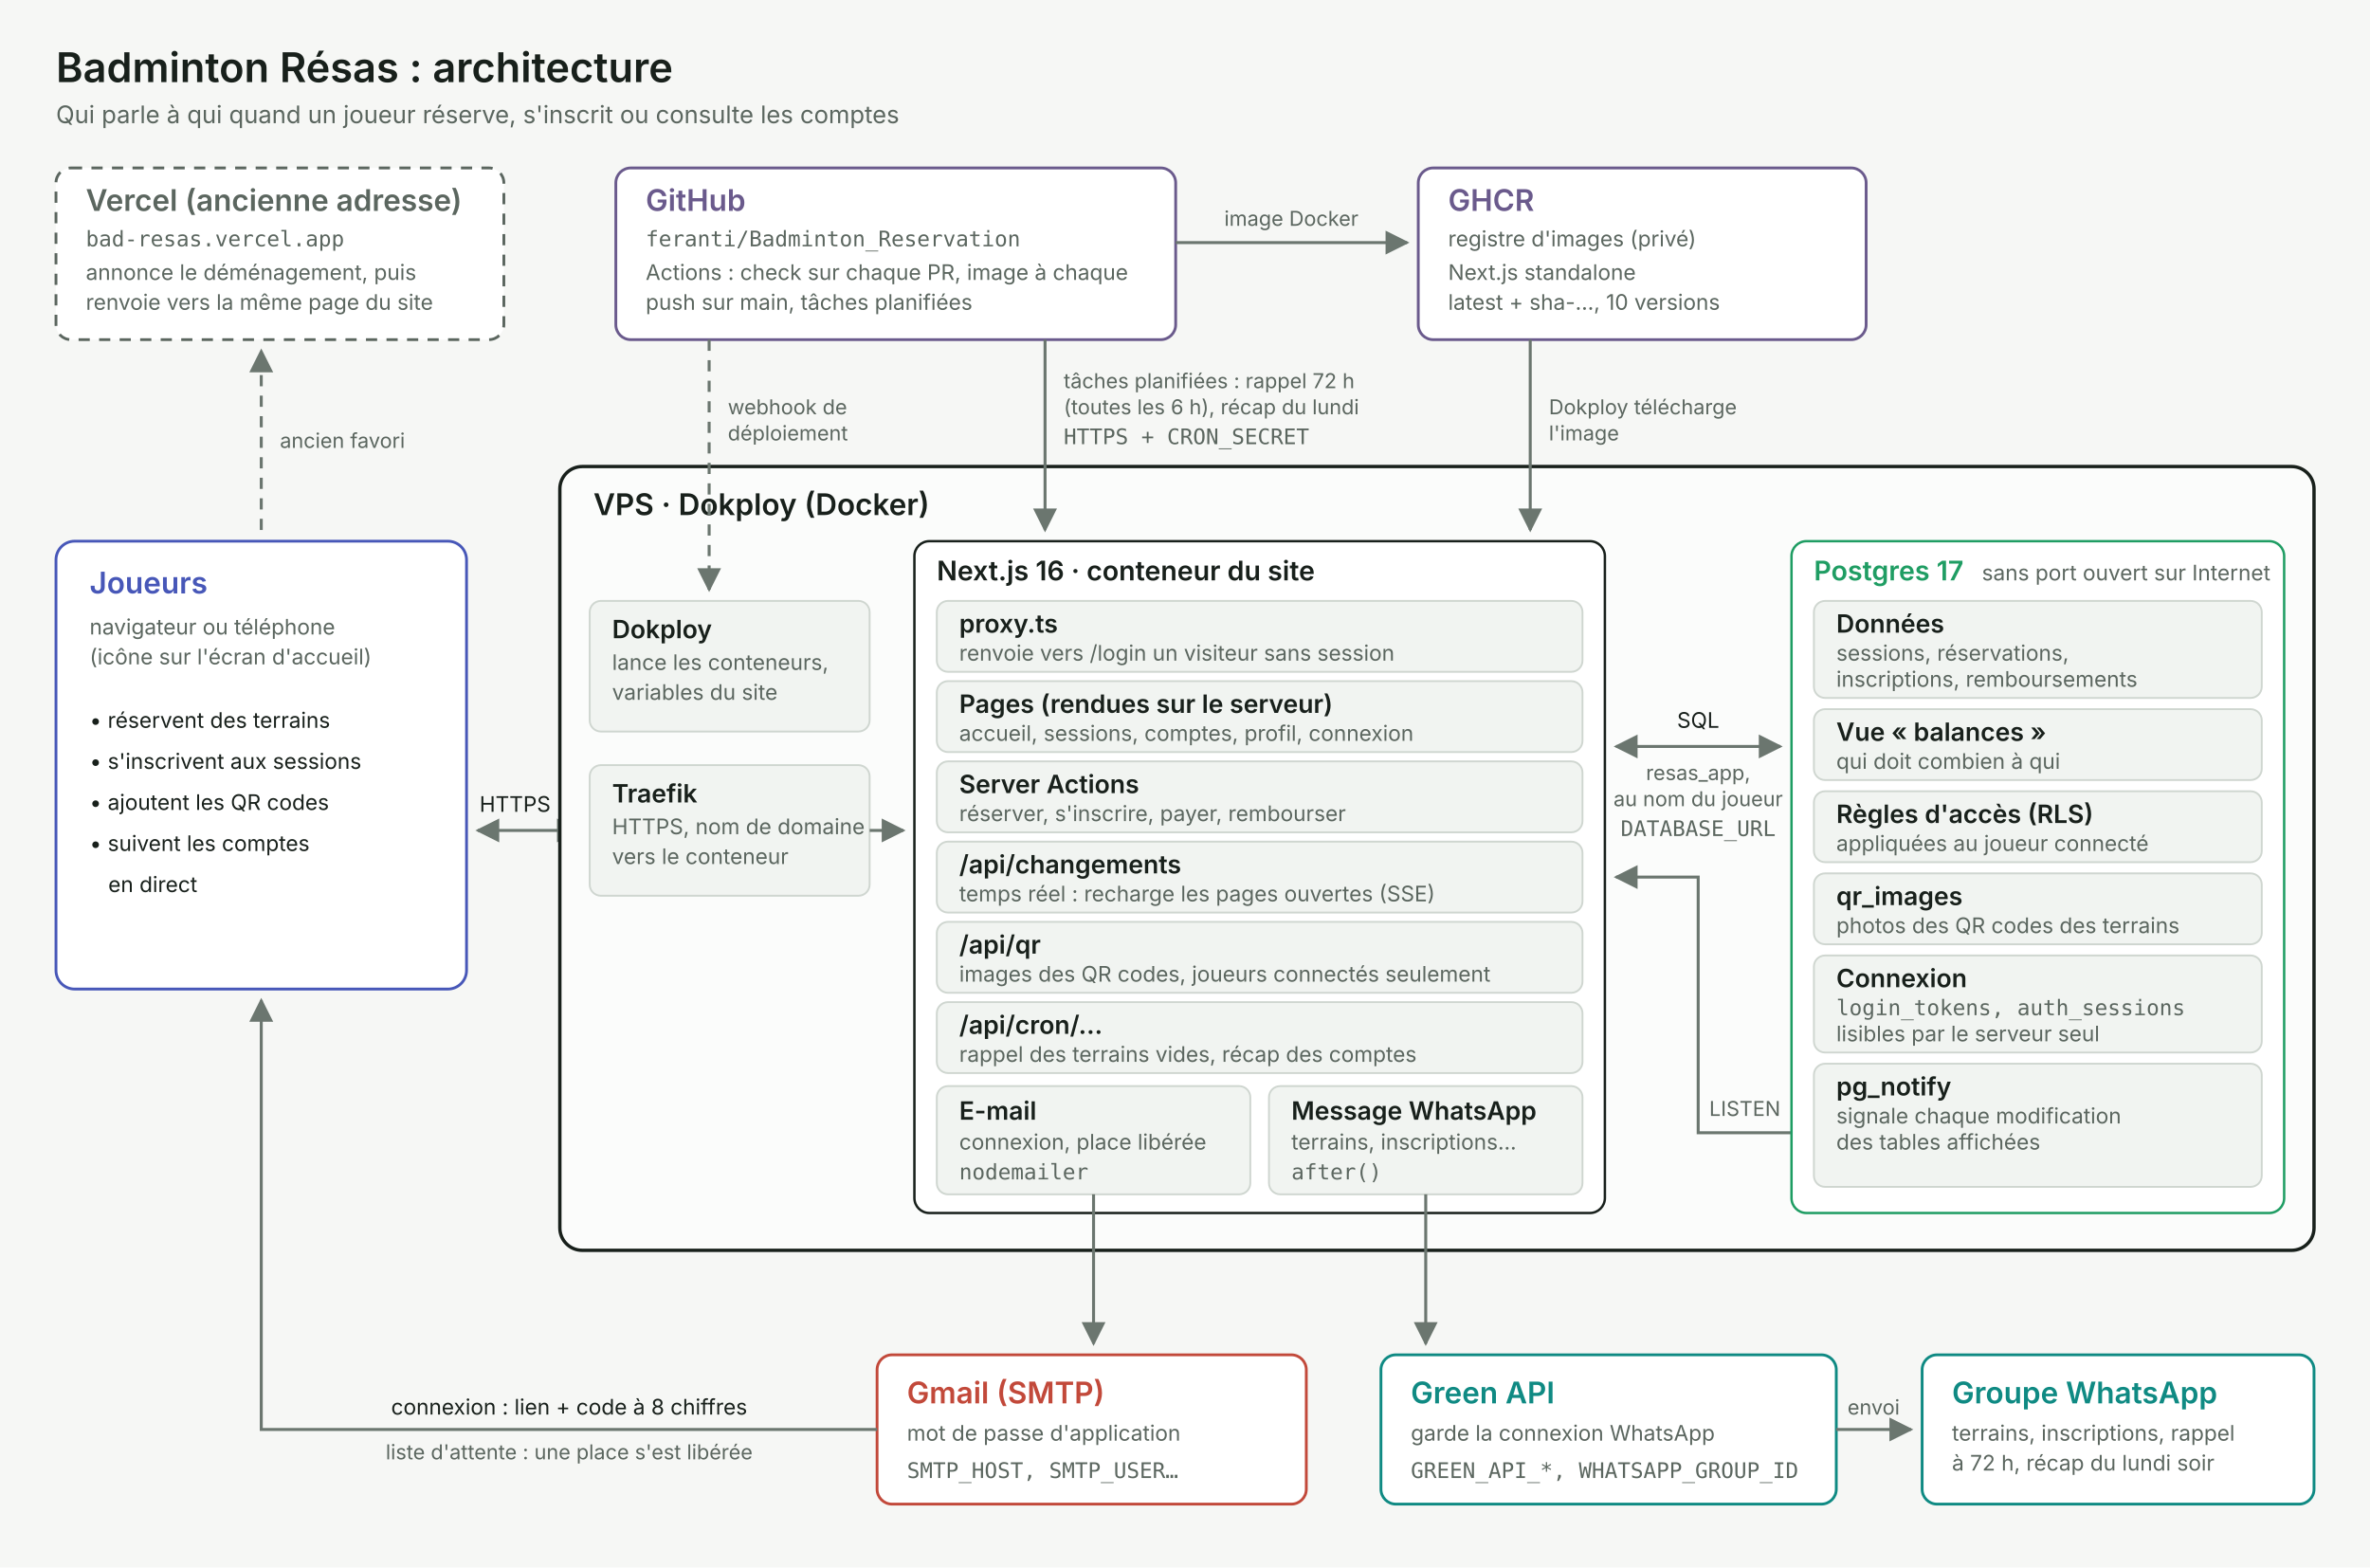
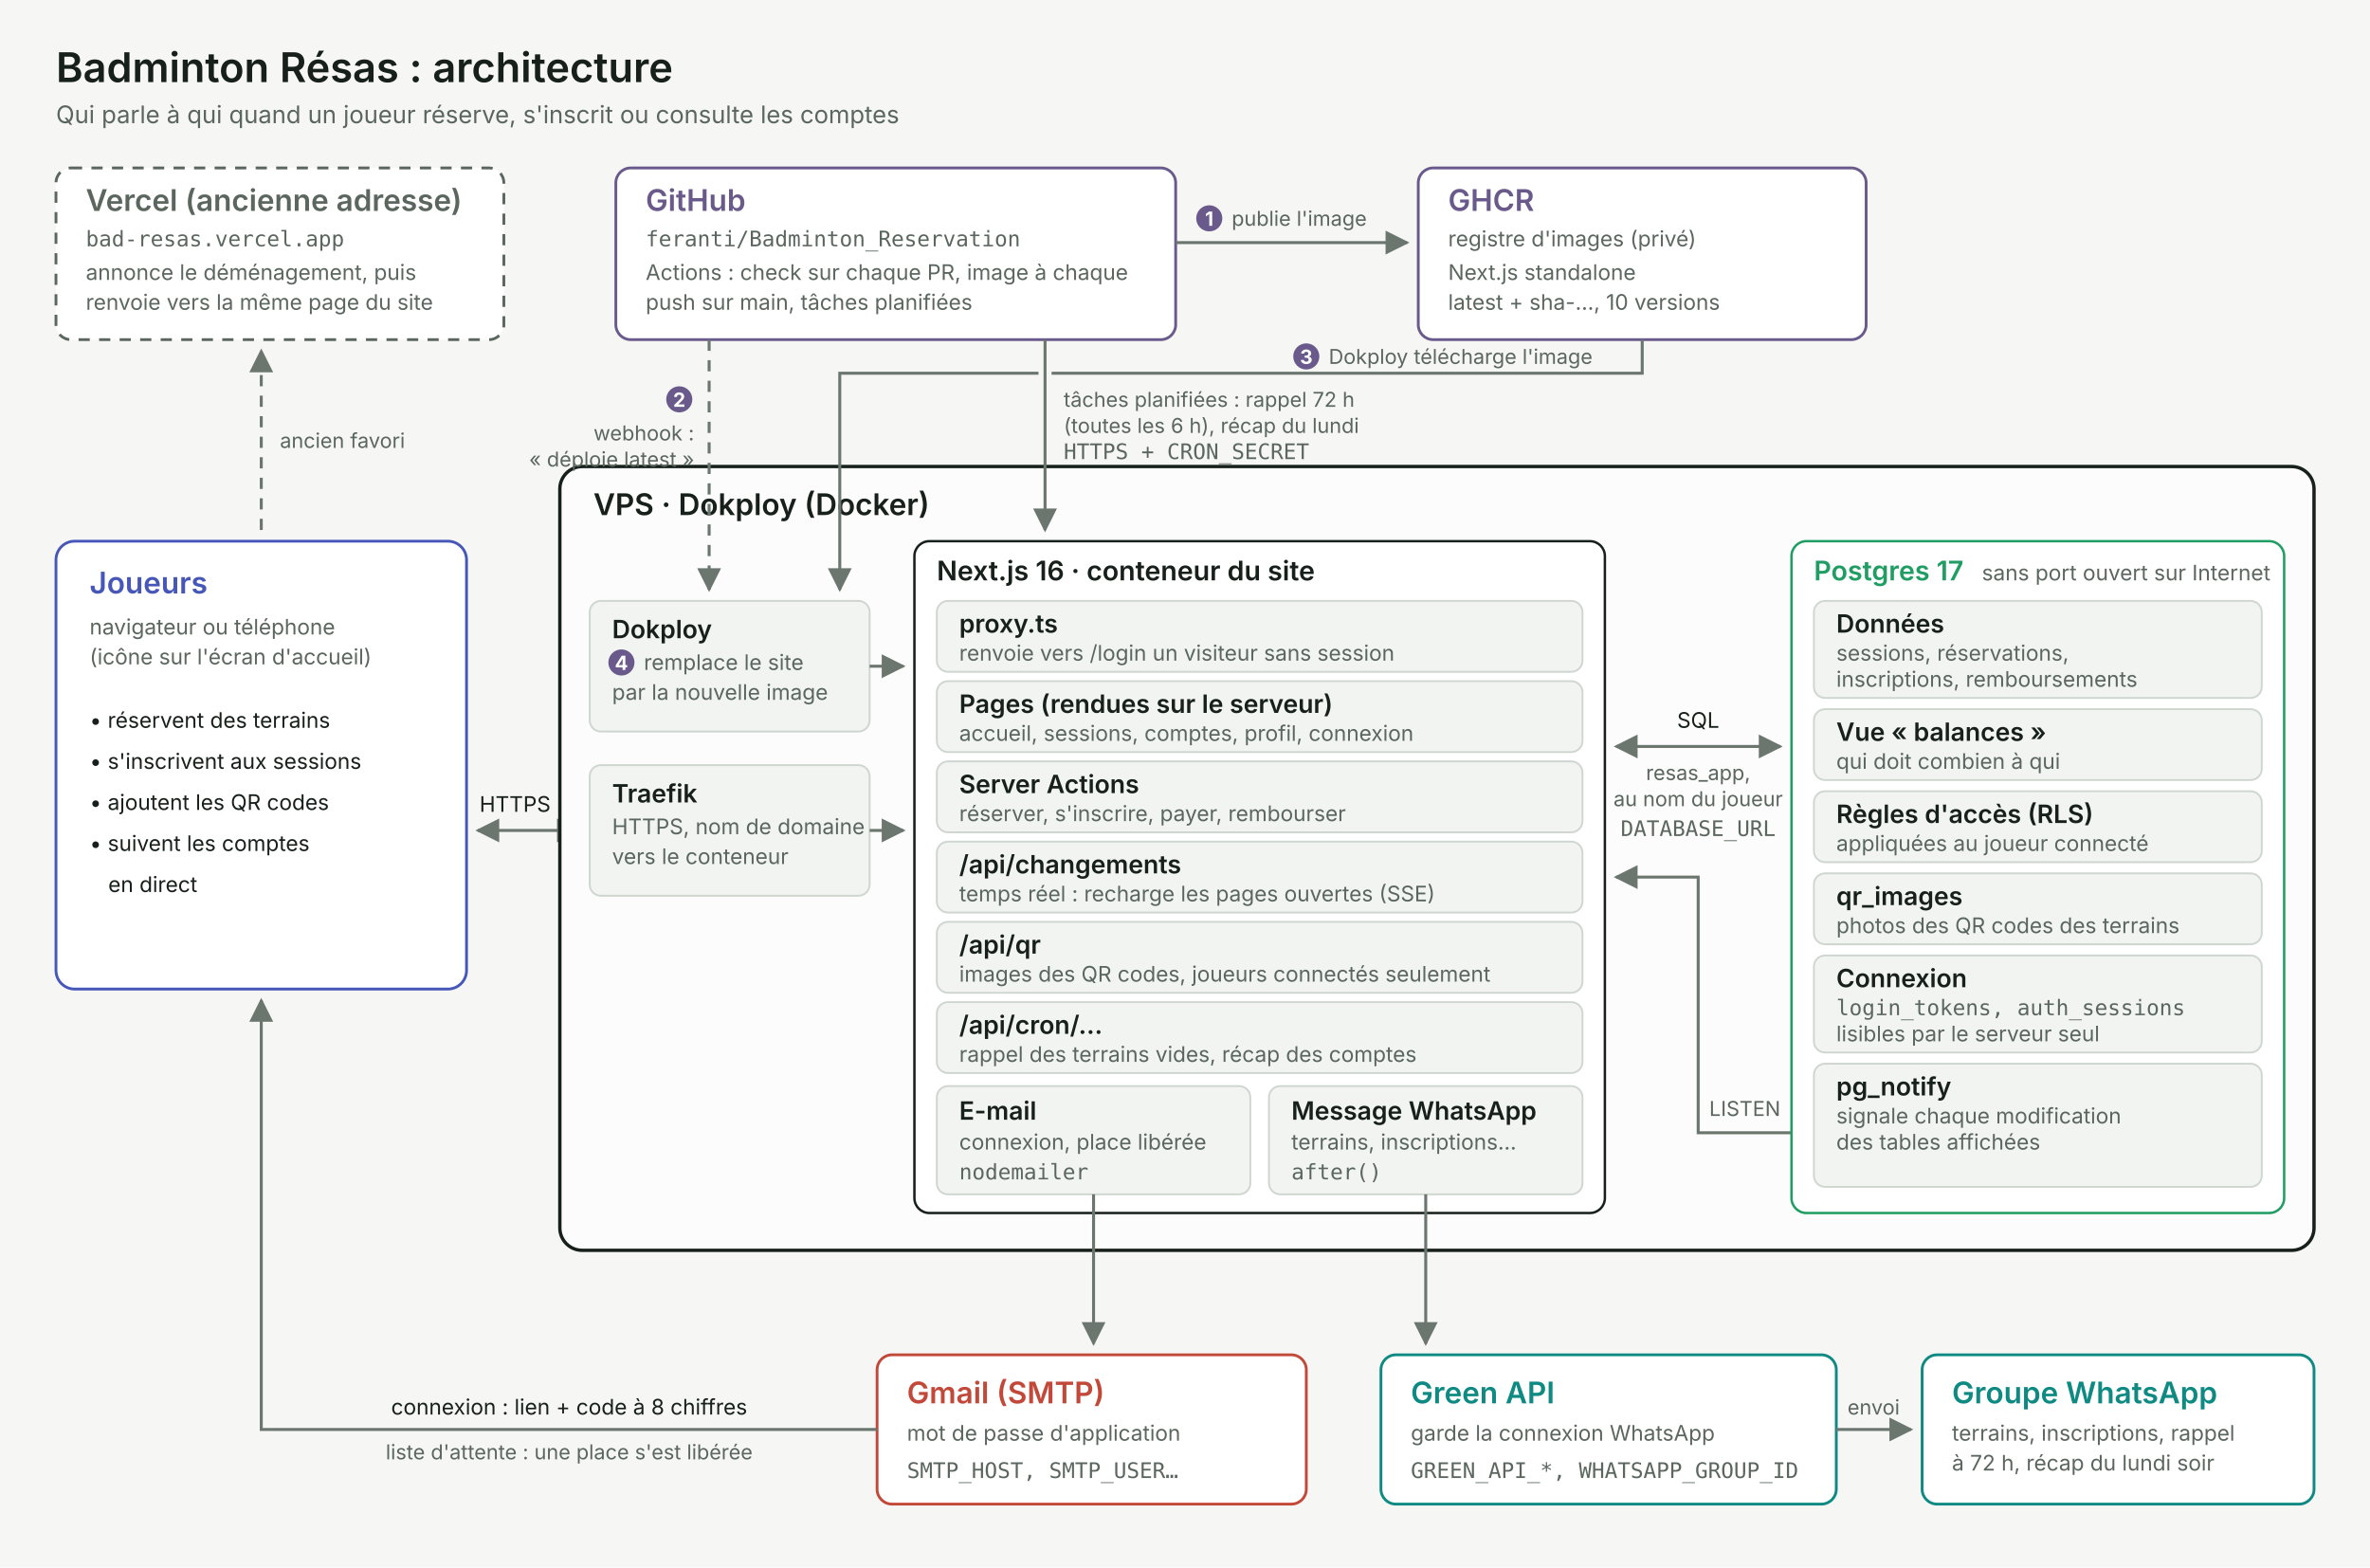
<svg xmlns="http://www.w3.org/2000/svg" viewBox="0 0 1270 840" width="1270" height="840" role="img" aria-labelledby="t d" font-family="'IBM Plex Sans', system-ui, -apple-system, 'Segoe UI', sans-serif">
  <defs>
    <style>
      .bg{fill:var(--d-bg,#f6f7f5)}
      .ttl{font-size:22px;font-weight:600;fill:var(--d-ink,#18201b)}
      .sub{font-size:13px;fill:var(--d-muted,#5b665f)}
      .box{fill:var(--d-card,#ffffff);stroke-width:1.5}
      .vps{fill:var(--d-vps,#fbfcfb);stroke-width:1.8}
      .cont{fill:var(--d-card,#ffffff);stroke-width:1.3}
      .inner{fill:var(--d-inner,#f1f4f1);stroke:var(--d-line,#cfd6d0);stroke-width:1}
      .h{font-size:16px;font-weight:600}
      .h2{font-size:14.5px;font-weight:600}
      .n{font-size:13.5px;font-weight:600;fill:var(--d-ink,#18201b)}
      .s{font-size:11.5px;fill:var(--d-muted,#5b665f)}
      .m{font-family:'IBM Plex Mono',ui-monospace,Menlo,Consolas,monospace;font-size:11.5px;fill:var(--d-muted,#5b665f)}
      .lab{font-size:11.5px;fill:var(--d-ink,#18201b)}
      .lab2{font-size:11px;fill:var(--d-muted,#5b665f)}
      .wire{fill:none;stroke:var(--d-wire,#6b766f);stroke-width:1.6}
      .dash{stroke-dasharray:6 5}
+       .gap{fill:none;stroke:var(--d-bg,#f6f7f5);stroke-width:7}
+       .stp{fill:var(--d-git,#6a5a8c)}
+       .stpt{font-size:10.5px;font-weight:700;fill:var(--d-card,#ffffff);text-anchor:middle}
      .ah{fill:var(--d-wire,#6b766f)}
      .c-user{stroke:var(--d-user,#4757b8)} .t-user{fill:var(--d-user,#4757b8)}
      .c-vps{stroke:var(--d-ink,#18201b)} .t-vps{fill:var(--d-ink,#18201b)}
      .c-db{stroke:var(--d-db,#1f9d63)} .t-db{fill:var(--d-db,#1f9d63)}
      .c-mail{stroke:var(--d-mail,#c2493a)} .t-mail{fill:var(--d-mail,#c2493a)}
      .c-wa{stroke:var(--d-wa,#0f8a83)} .t-wa{fill:var(--d-wa,#0f8a83)}
      .c-git{stroke:var(--d-git,#6a5a8c)} .t-git{fill:var(--d-git,#6a5a8c)}
      .c-old{stroke:var(--d-muted,#5b665f)} .t-old{fill:var(--d-muted,#5b665f)}
    </style>
    <marker id="a" viewBox="0 0 10 10" refX="9" refY="5" markerWidth="8" markerHeight="8" orient="auto-start-reverse">
      <path class="ah" d="M0,0 L10,5 L0,10 z" />
    </marker>
  </defs>
  <rect class="bg" x="0" y="0" width="1270" height="840" />
  <text class="ttl" x="30" y="44">Badminton Résas : architecture</text>
  <text class="sub" x="30" y="66">Qui parle à qui quand un joueur réserve, s'inscrit ou consulte les comptes</text>
  <rect class="box c-old dash" x="30" y="90" width="240" height="92" rx="8" />
  <text class="h t-old" x="46" y="113">Vercel (ancienne adresse)</text>
  <text class="m" x="46" y="132">bad-resas.vercel.app</text>
  <text class="s" x="46" y="150">annonce le déménagement, puis</text>
  <text class="s" x="46" y="166">renvoie vers la même page du site</text>
  <path class="wire dash" d="M140,284 V188" marker-end="url(#a)" />
  <text class="lab2" x="150" y="240">ancien favori</text>
  <rect class="box c-git" x="330" y="90" width="300" height="92" rx="8" />
  <text class="h t-git" x="346" y="113">GitHub</text>
  <text class="m" x="346" y="132">feranti/Badminton_Reservation</text>
  <text class="s" x="346" y="150">Actions : check sur chaque PR, image à chaque</text>
  <text class="s" x="346" y="166">push sur main, tâches planifiées</text>
  <rect class="box c-git" x="760" y="90" width="240" height="92" rx="8" />
  <text class="h t-git" x="776" y="113">GHCR</text>
  <text class="s" x="776" y="132">registre d'images (privé)</text>
  <text class="s" x="776" y="150">Next.js standalone</text>
  <text class="s" x="776" y="166">latest + sha-…, 10 versions</text>
  <path class="wire" d="M630,130 H754" marker-end="url(#a)" />
-   <text class="lab2" x="692" y="121" text-anchor="middle">image Docker</text>
+   <circle class="stp" cx="648" cy="117" r="7" />
+   <text class="stpt" x="648" y="121">1</text>
+   <text class="lab2" x="660" y="121">publie l'image</text>
  <rect class="box c-user" x="30" y="290" width="220" height="240" rx="10" />
  <text class="h t-user" x="48" y="318">Joueurs</text>
  <text class="s" x="48" y="340">navigateur ou téléphone</text>
  <text class="s" x="48" y="356">(icône sur l'écran d'accueil)</text>
  <text class="lab" x="48" y="390">• réservent des terrains</text>
  <text class="lab" x="48" y="412">• s'inscrivent aux sessions</text>
  <text class="lab" x="48" y="434">• ajoutent les QR codes</text>
  <text class="lab" x="48" y="456">• suivent les comptes</text>
  <text class="lab" x="58" y="478">en direct</text>
  <path class="wire" d="M256,445 H310" marker-start="url(#a)" marker-end="url(#a)" />
  <text class="lab" x="276" y="435" text-anchor="middle">HTTPS</text>
  <rect class="vps c-vps" x="300" y="250" width="940" height="420" rx="12" />
  <text class="h t-vps" x="318" y="276">VPS · Dokploy (Docker)</text>
  <path class="wire dash" d="M380,182 V316" marker-end="url(#a)" />
-   <text class="lab2" x="390" y="222">webhook de</text>
-   <text class="lab2" x="390" y="236">déploiement</text>
+   <circle class="stp" cx="364" cy="214" r="7" />
+   <text class="stpt" x="364" y="218">2</text>
+   <text class="lab2" x="372" y="236" text-anchor="end">webhook :</text>
+   <text class="lab2" x="372" y="250" text-anchor="end">« déploie latest »</text>
+   <path class="wire" d="M880,182 V200 H450 V316" marker-end="url(#a)" />
+   <circle class="stp" cx="700" cy="191" r="7" />
+   <text class="stpt" x="700" y="195">3</text>
+   <text class="lab2" x="712" y="195">Dokploy télécharge l'image</text>
+   <path class="gap" d="M560,194 V206" />
  <path class="wire" d="M560,182 V284" marker-end="url(#a)" />
-   <text class="lab2" x="570" y="208">tâches planifiées : rappel 72 h</text>
-   <text class="lab2" x="570" y="222">(toutes les 6 h), récap du lundi</text>
-   <text class="m" x="570" y="238">HTTPS + CRON_SECRET</text>
-   <path class="wire" d="M820,182 V284" marker-end="url(#a)" />
-   <text class="lab2" x="830" y="222">Dokploy télécharge</text>
-   <text class="lab2" x="830" y="236">l'image</text>
+   <text class="lab2" x="570" y="218">tâches planifiées : rappel 72 h</text>
+   <text class="lab2" x="570" y="232">(toutes les 6 h), récap du lundi</text>
+   <text class="m" x="570" y="246">HTTPS + CRON_SECRET</text>
  <rect class="inner" x="316" y="322" width="150" height="70" rx="6" />
  <text class="n" x="328" y="342">Dokploy</text>
-   <text class="s" x="328" y="359">lance les conteneurs,</text>
-   <text class="s" x="328" y="375">variables du site</text>
+   <circle class="stp" cx="333" cy="355" r="7" />
+   <text class="stpt" x="333" y="359">4</text>
+   <text class="s" x="345" y="359">remplace le site</text>
+   <text class="s" x="328" y="375">par la nouvelle image</text>
+   <path class="wire" d="M466,357 H484" marker-end="url(#a)" />
  <rect class="inner" x="316" y="410" width="150" height="70" rx="6" />
  <text class="n" x="328" y="430">Traefik</text>
  <text class="s" x="328" y="447">HTTPS, nom de domaine</text>
  <text class="s" x="328" y="463">vers le conteneur</text>
  <path class="wire" d="M466,445 H484" marker-end="url(#a)" />
  <rect class="cont c-vps" x="490" y="290" width="370" height="360" rx="8" />
  <text class="h2 t-vps" x="502" y="311">Next.js 16 · conteneur du site</text>
  <rect class="inner" x="502" y="322" width="346" height="38" rx="6" />
  <text class="n" x="514" y="339">proxy.ts</text>
  <text class="s" x="514" y="354">renvoie vers /login un visiteur sans session</text>
  <rect class="inner" x="502" y="365" width="346" height="38" rx="6" />
  <text class="n" x="514" y="382">Pages (rendues sur le serveur)</text>
  <text class="s" x="514" y="397">accueil, sessions, comptes, profil, connexion</text>
  <rect class="inner" x="502" y="408" width="346" height="38" rx="6" />
  <text class="n" x="514" y="425">Server Actions</text>
  <text class="s" x="514" y="440">réserver, s'inscrire, payer, rembourser</text>
  <rect class="inner" x="502" y="451" width="346" height="38" rx="6" />
  <text class="n" x="514" y="468">/api/changements</text>
  <text class="s" x="514" y="483">temps réel : recharge les pages ouvertes (SSE)</text>
  <rect class="inner" x="502" y="494" width="346" height="38" rx="6" />
  <text class="n" x="514" y="511">/api/qr</text>
  <text class="s" x="514" y="526">images des QR codes, joueurs connectés seulement</text>
  <rect class="inner" x="502" y="537" width="346" height="38" rx="6" />
  <text class="n" x="514" y="554">/api/cron/…</text>
  <text class="s" x="514" y="569">rappel des terrains vides, récap des comptes</text>
  <rect class="inner" x="502" y="582" width="168" height="58" rx="6" />
  <text class="n" x="514" y="600">E-mail</text>
  <text class="s" x="514" y="616">connexion, place libérée</text>
  <text class="m" x="514" y="632">nodemailer</text>
  <rect class="inner" x="680" y="582" width="168" height="58" rx="6" />
  <text class="n" x="692" y="600">Message WhatsApp</text>
  <text class="s" x="692" y="616">terrains, inscriptions…</text>
  <text class="m" x="692" y="632">after()</text>
  <path class="wire" d="M866,400 H954" marker-start="url(#a)" marker-end="url(#a)" />
  <text class="lab" x="910" y="390" text-anchor="middle">SQL</text>
  <text class="lab2" x="910" y="418" text-anchor="middle">resas_app,</text>
  <text class="lab2" x="910" y="432" text-anchor="middle">au nom du joueur</text>
  <text class="m" x="910" y="448" text-anchor="middle">DATABASE_URL</text>
  <path class="wire" d="M960,607 H910 V470 H866" marker-end="url(#a)" />
  <text class="lab2" x="935" y="598" text-anchor="middle">LISTEN</text>
  <rect class="cont c-db" x="960" y="290" width="264" height="360" rx="8" />
  <text class="h2 t-db" x="972" y="311">Postgres 17</text>
  <text class="s" x="1062" y="311">sans port ouvert sur Internet</text>
  <rect class="inner" x="972" y="322" width="240" height="52" rx="6" />
  <text class="n" x="984" y="339">Données</text>
  <text class="s" x="984" y="354">sessions, réservations,</text>
  <text class="s" x="984" y="368">inscriptions, remboursements</text>
  <rect class="inner" x="972" y="380" width="240" height="38" rx="6" />
  <text class="n" x="984" y="397">Vue « balances »</text>
  <text class="s" x="984" y="412">qui doit combien à qui</text>
  <rect class="inner" x="972" y="424" width="240" height="38" rx="6" />
  <text class="n" x="984" y="441">Règles d'accès (RLS)</text>
  <text class="s" x="984" y="456">appliquées au joueur connecté</text>
  <rect class="inner" x="972" y="468" width="240" height="38" rx="6" />
  <text class="n" x="984" y="485">qr_images</text>
  <text class="s" x="984" y="500">photos des QR codes des terrains</text>
  <rect class="inner" x="972" y="512" width="240" height="52" rx="6" />
  <text class="n" x="984" y="529">Connexion</text>
  <text class="m" x="984" y="544">login_tokens, auth_sessions</text>
  <text class="s" x="984" y="558">lisibles par le serveur seul</text>
  <rect class="inner" x="972" y="570" width="240" height="66" rx="6" />
  <text class="n" x="984" y="587">pg_notify</text>
  <text class="s" x="984" y="602">signale chaque modification</text>
  <text class="s" x="984" y="616">des tables affichées</text>
  <path class="wire" d="M586,640 V720" marker-end="url(#a)" />
  <rect class="box c-mail" x="470" y="726" width="230" height="80" rx="8" />
  <text class="h t-mail" x="486" y="752">Gmail (SMTP)</text>
  <text class="s" x="486" y="772">mot de passe d'application</text>
  <text class="m" x="486" y="792">SMTP_HOST, SMTP_USER…</text>
  <path class="wire" d="M470,766 H140 V536" marker-end="url(#a)" />
  <text class="lab" x="305" y="758" text-anchor="middle">connexion : lien + code à 8 chiffres</text>
  <text class="lab2" x="305" y="782" text-anchor="middle">liste d'attente : une place s'est libérée</text>
  <path class="wire" d="M764,640 V720" marker-end="url(#a)" />
  <rect class="box c-wa" x="740" y="726" width="244" height="80" rx="8" />
  <text class="h t-wa" x="756" y="752">Green API</text>
  <text class="s" x="756" y="772">garde la connexion WhatsApp</text>
  <text class="m" x="756" y="792">GREEN_API_*, WHATSAPP_GROUP_ID</text>
  <path class="wire" d="M984,766 H1024" marker-end="url(#a)" />
  <text class="lab2" x="1004" y="758" text-anchor="middle">envoi</text>
  <rect class="box c-wa" x="1030" y="726" width="210" height="80" rx="8" />
  <text class="h t-wa" x="1046" y="752">Groupe WhatsApp</text>
  <text class="s" x="1046" y="772">terrains, inscriptions, rappel</text>
  <text class="s" x="1046" y="788">à 72 h, récap du lundi soir</text>
</svg>
